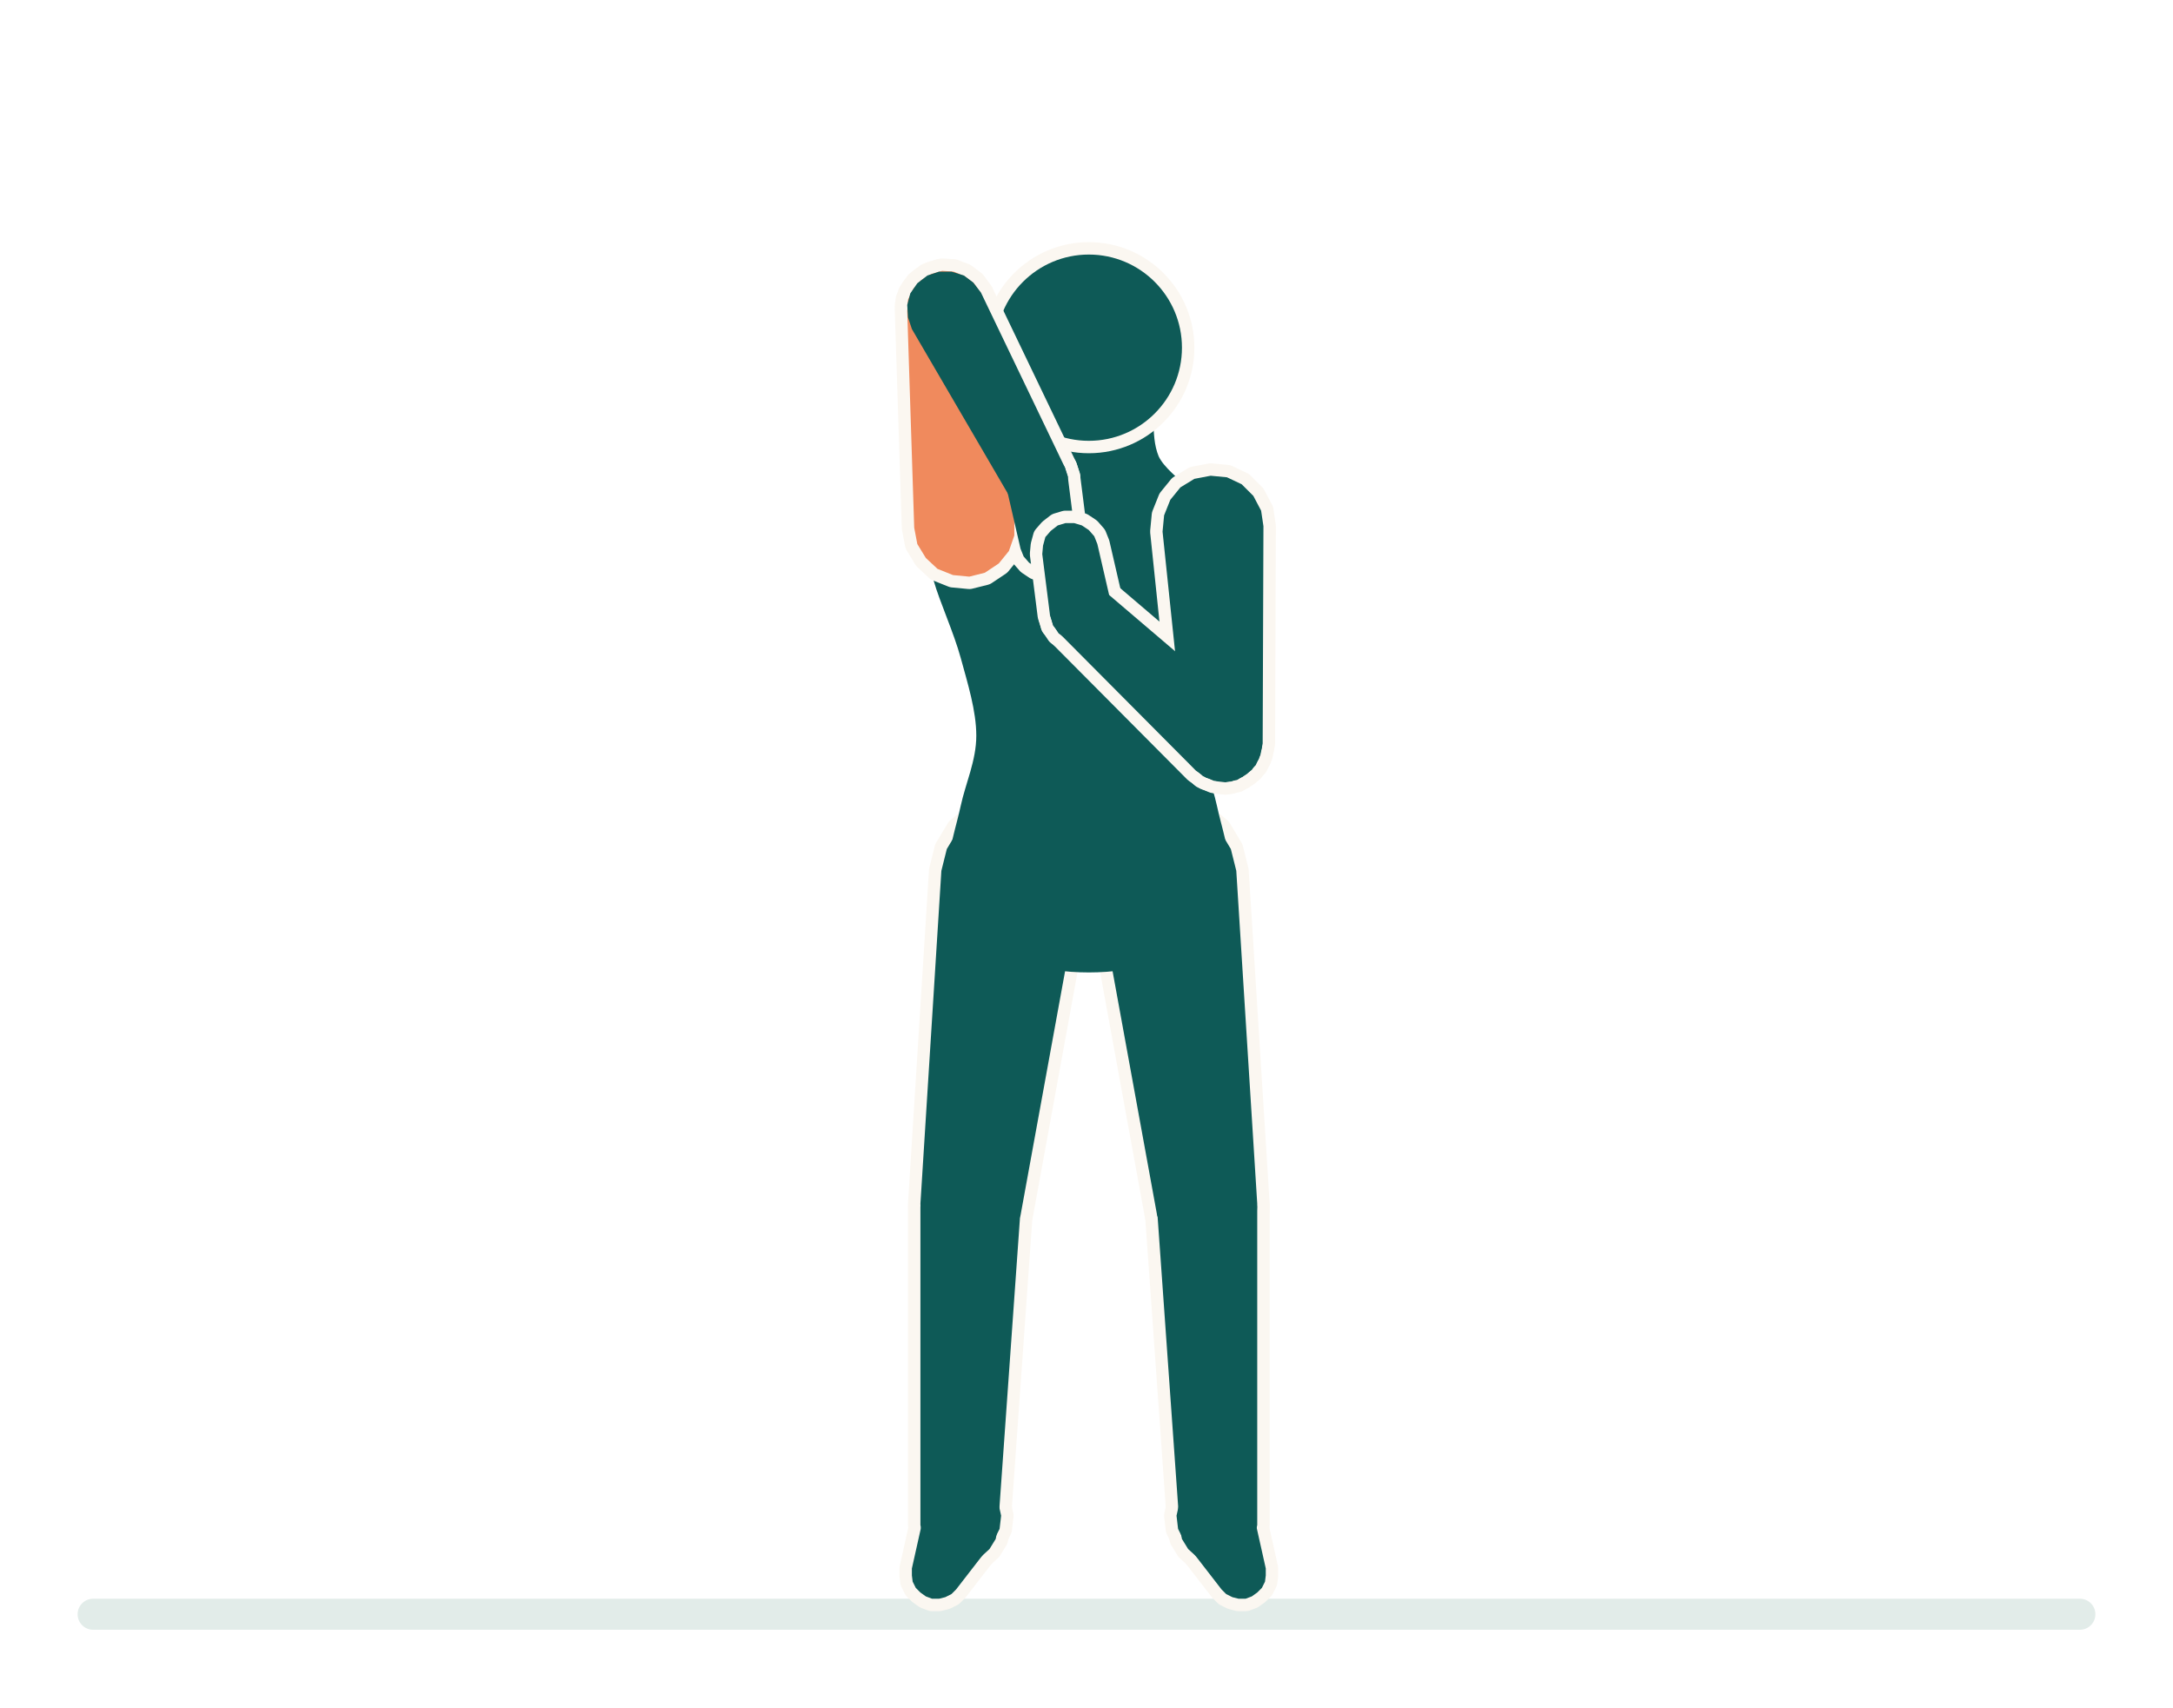
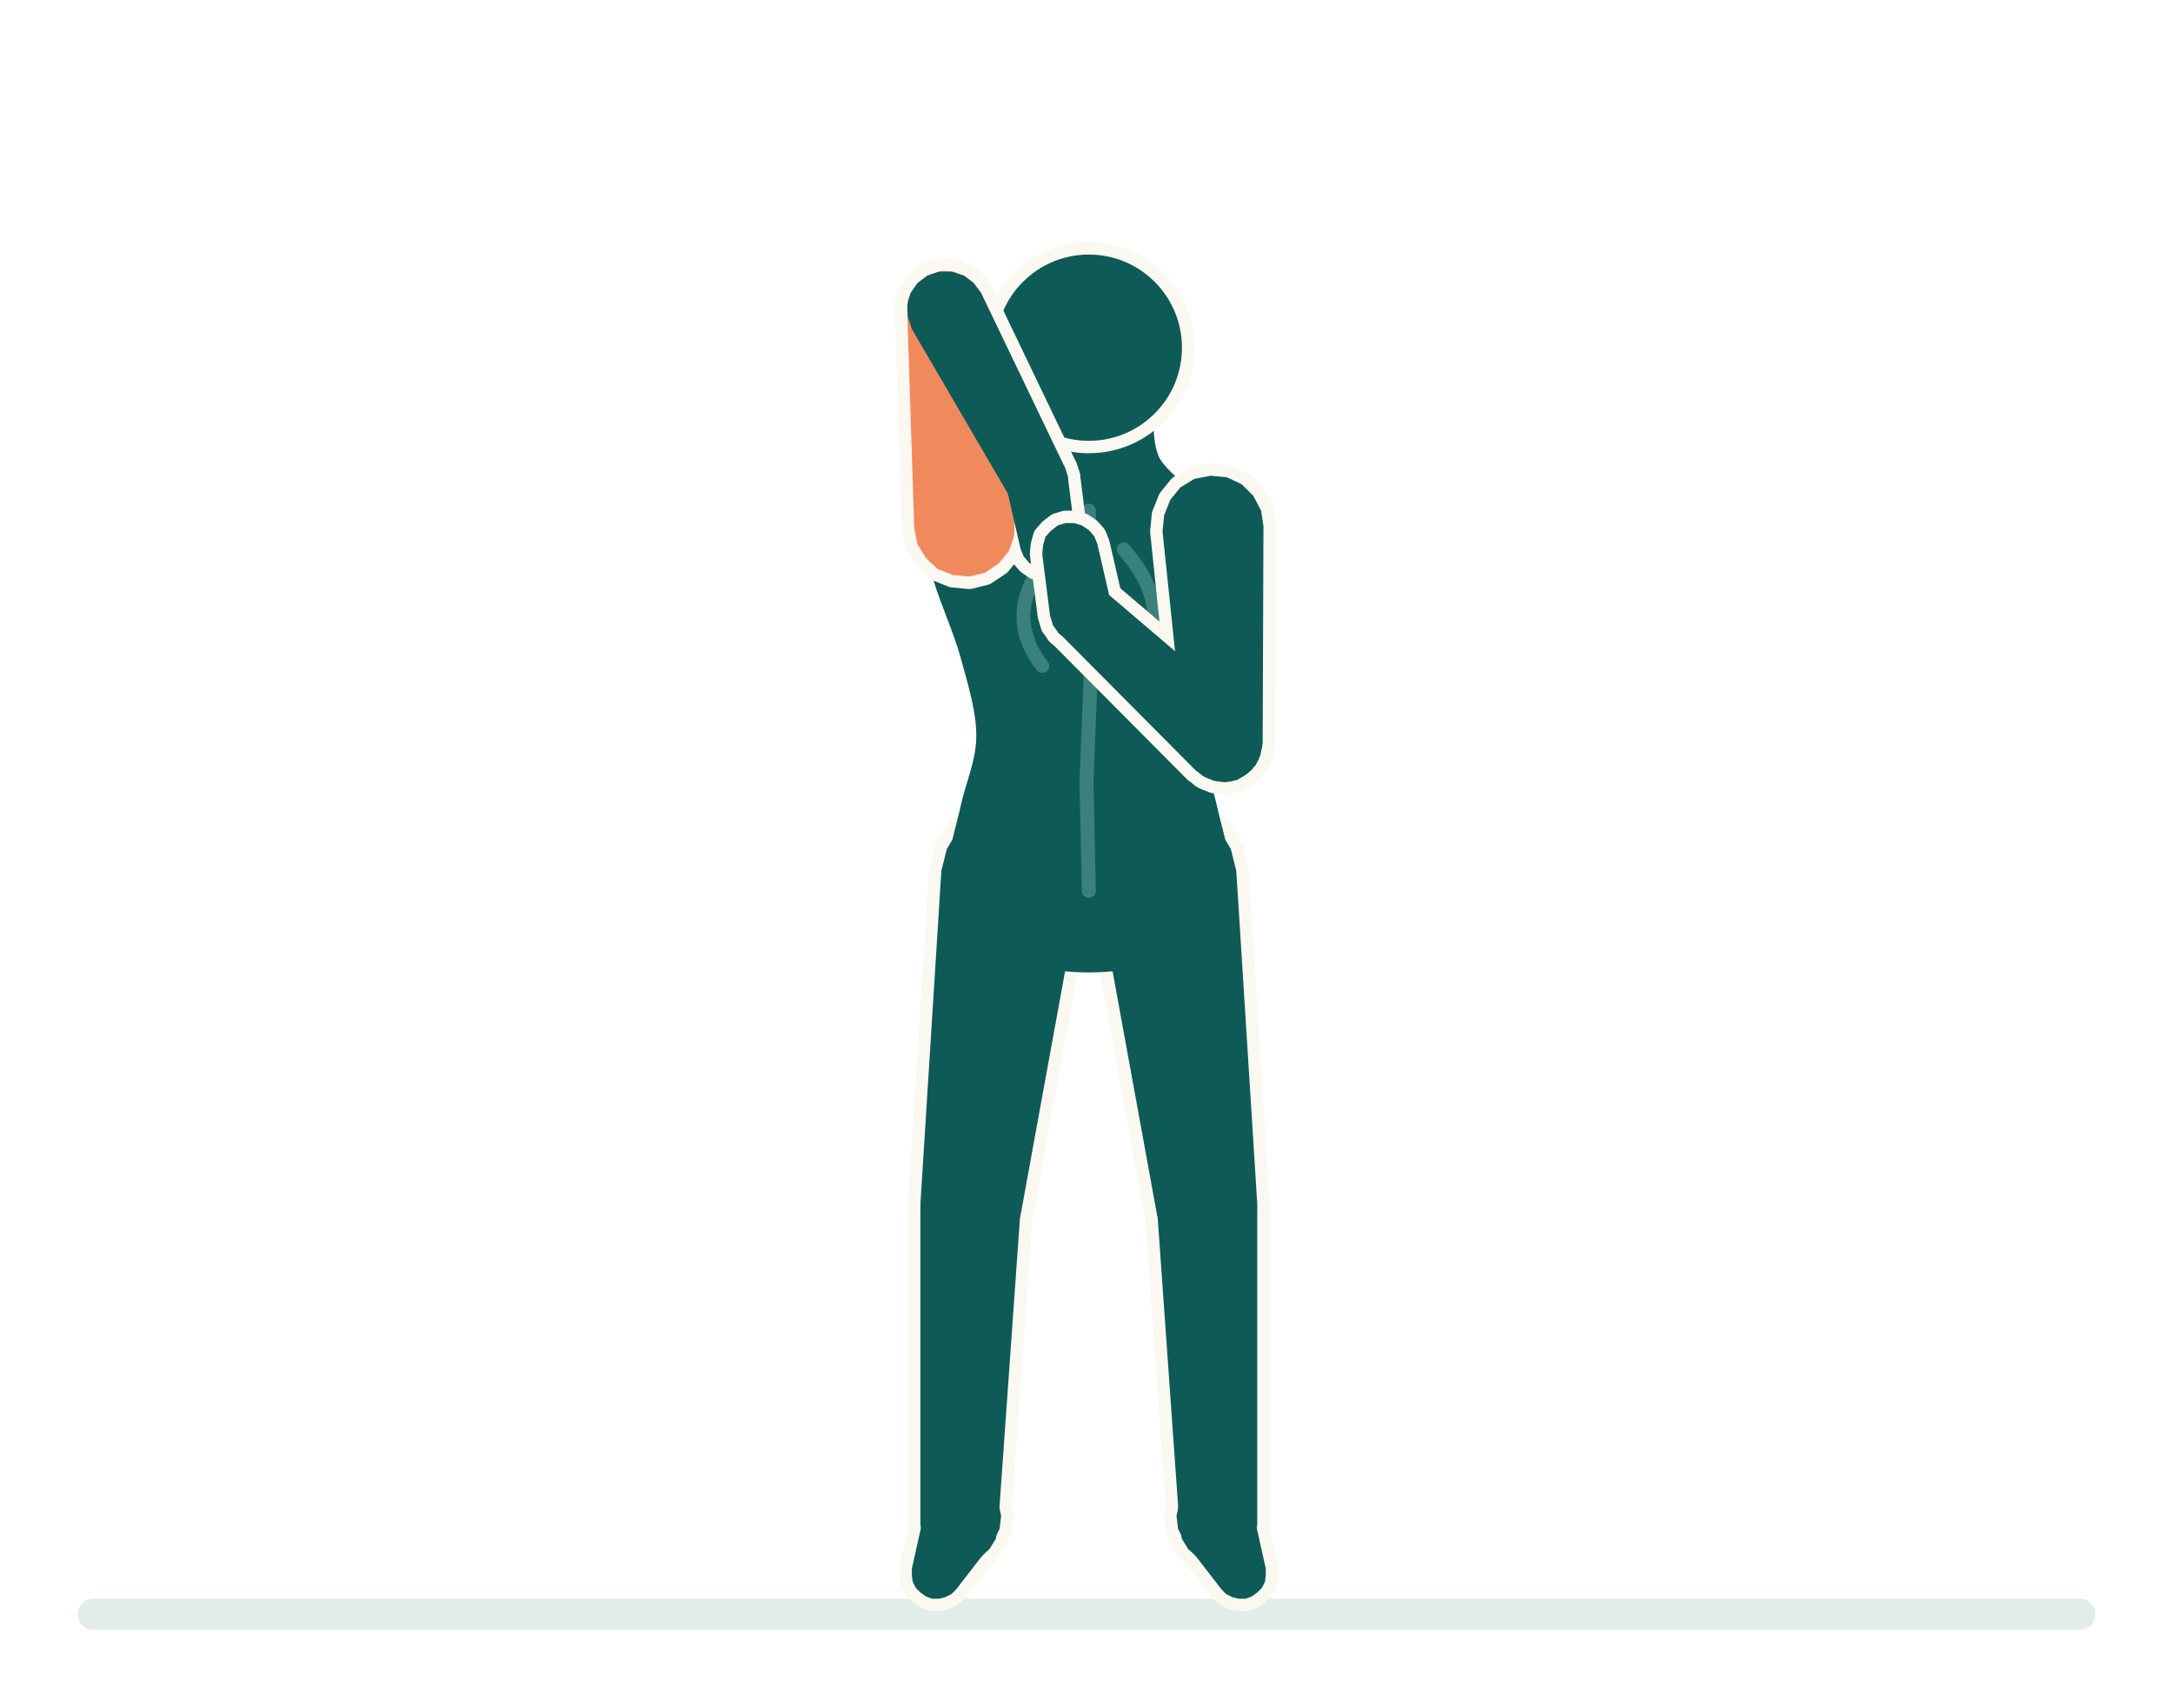
<svg xmlns="http://www.w3.org/2000/svg" viewBox="-140.3 -112.8 280 220" width="280" height="220">
  <defs>
    <clipPath id="ej-079-torso">
      <path d="M9 -50C13.3 -49.7 14.9 -49.4 17 -48.5C19.1 -47.6 21 -46.2 21.5 -44.5C22 -42.7 20.8 -40.7 20 -38C19.2 -35.2 17.4 -31.3 16.5 -28C15.6 -24.7 14.5 -21.2 14.5 -18C14.5 -14.8 15.9 -11.8 16.5 -9C17.1 -6.2 18.1 -3.5 18 -1C17.9 1.5 17.5 4 16 6C14.5 8 11.7 9.9 9 11C6.3 12.1 3 12.5 0 12.5C-3 12.5 -6.3 12.1 -9 11C-11.7 9.9 -14.5 8 -16 6C-17.5 4 -17.9 1.5 -18 -1C-18.1 -3.5 -17.1 -6.2 -16.5 -9C-15.9 -11.8 -14.5 -14.8 -14.5 -18C-14.5 -21.2 -15.6 -24.7 -16.5 -28C-17.4 -31.3 -19.2 -35.2 -20 -38C-20.8 -40.7 -22 -42.7 -21.5 -44.5C-21 -46.2 -19.1 -47.6 -17 -48.5C-14.9 -49.4 -13.3 -49.7 -9 -50C-4.7 -50.2 4.7 -50.2 9 -50Z" />
    </clipPath>
    <clipPath id="ej-079-cuello">
      <path d="M0 -38C-5 -38 -13.5 -42.8 -15 -45.5C-16.5 -48.2 -10.3 -51.2 -9 -54C-7.8 -56.9 -8.9 -60.3 -7.4 -62.6C-5.9 -64.9 -2.5 -68 0 -68C2.5 -68 5.9 -64.9 7.4 -62.6C8.9 -60.3 7.8 -56.9 9 -54C10.3 -51.2 16.5 -48.2 15 -45.5C13.5 -42.8 5 -38 0 -38Z" />
    </clipPath>
  </defs>
  <line x1="-128.3" y1="95.2" x2="127.7" y2="95.2" stroke="#E2ECE9" stroke-width="4" stroke-linecap="round" />
  <g>
    <path d="M-8.8 43.8L-9.5 45.7L-10.6 47.3L-12.2 48.4L-14.1 49.1L-16 49.1L-17.9 48.6L-19.6 47.5L-20.8 46L-21.6 44.2L-21.7 42.3L-19 -0.6L-18.3 -3.4L-16.8 -5.9L-14.5 -7.8L-11.8 -8.8L-8.9 -8.9L-6.1 -8.1L-3.7 -6.4L-2 -4.1L-1.1 -1.3L-1.1 1.6Z" fill="#FBF7F1" stroke="#FBF7F1" stroke-width="3.2" stroke-linejoin="round" />
    <path d="M-11.7 84L-12 85.5L-12.8 86.8L-13.9 87.8L-15.3 88.5L-16.8 88.7L-18.3 88.4L-19.7 87.6L-20.8 86.5L-21.4 85.2L-21.7 83.7L-21.7 42.7L-21.4 40.6L-20.4 38.8L-19 37.3L-17.1 36.4L-15 36.2L-13 36.6L-11.2 37.6L-9.8 39.2L-8.9 41.1L-8.8 43.1Z" fill="#FBF7F1" stroke="#FBF7F1" stroke-width="3.2" stroke-linejoin="round" />
    <path d="M-17.1 92L-17.7 92.6L-18.5 93L-19.3 93.2L-20.2 93.2L-21 92.9L-21.7 92.4L-22.3 91.8L-22.7 91L-22.8 90.2L-22.8 89.3L-21.1 81.7L-20.5 80.1L-19.2 78.7L-17.6 77.9L-15.9 77.8L-14.1 78.2L-12.7 79.2L-11.7 80.7L-11.3 82.5L-11.5 84.2L-12.3 85.8Z" fill="#FBF7F1" stroke="#FBF7F1" stroke-width="3.2" stroke-linejoin="round" />
    <path d="M-8.8 43.8L-9.5 45.7L-10.6 47.3L-12.2 48.4L-14.1 49.1L-16 49.1L-17.9 48.6L-19.6 47.5L-20.8 46L-21.6 44.2L-21.7 42.3L-19 -0.6L-18.3 -3.4L-16.8 -5.9L-14.5 -7.8L-11.8 -8.8L-8.9 -8.9L-6.1 -8.1L-3.7 -6.4L-2 -4.1L-1.1 -1.3L-1.1 1.6Z" fill="#0E5A57" />
    <path d="M-11.7 84L-12 85.5L-12.8 86.8L-13.9 87.8L-15.3 88.5L-16.8 88.7L-18.3 88.4L-19.7 87.6L-20.8 86.5L-21.4 85.2L-21.7 83.7L-21.7 42.7L-21.4 40.6L-20.4 38.8L-19 37.3L-17.1 36.4L-15 36.2L-13 36.6L-11.2 37.6L-9.8 39.2L-8.9 41.1L-8.8 43.1Z" fill="#0E5A57" />
    <path d="M-17.1 92L-17.7 92.6L-18.5 93L-19.3 93.2L-20.2 93.2L-21 92.9L-21.7 92.4L-22.3 91.8L-22.7 91L-22.8 90.2L-22.8 89.3L-21.1 81.7L-20.5 80.1L-19.2 78.7L-17.6 77.9L-15.9 77.8L-14.1 78.2L-12.7 79.2L-11.7 80.7L-11.3 82.5L-11.5 84.2L-12.3 85.8Z" fill="#0E5A57" />
  </g>
  <g>
    <path d="M21.7 42.3L21.6 44.2L20.8 46L19.6 47.5L17.9 48.6L16 49.1L14.1 49.1L12.2 48.4L10.6 47.3L9.5 45.7L8.8 43.8L1.1 1.6L1.1 -1.3L2 -4.1L3.7 -6.4L6.1 -8.1L8.9 -8.9L11.8 -8.8L14.5 -7.8L16.8 -5.9L18.3 -3.4L19 -0.6Z" fill="#FBF7F1" stroke="#FBF7F1" stroke-width="3.2" stroke-linejoin="round" />
    <path d="M21.7 83.7L21.4 85.2L20.8 86.5L19.7 87.6L18.3 88.4L16.8 88.7L15.3 88.5L13.9 87.8L12.8 86.8L12 85.5L11.7 84L8.8 43.1L8.9 41.1L9.8 39.2L11.2 37.6L13 36.6L15 36.2L17.1 36.4L19 37.3L20.4 38.8L21.4 40.6L21.7 42.7Z" fill="#FBF7F1" stroke="#FBF7F1" stroke-width="3.2" stroke-linejoin="round" />
    <path d="M22.8 89.3L22.8 90.2L22.7 91L22.3 91.8L21.7 92.4L21 92.9L20.2 93.2L19.3 93.2L18.5 93L17.7 92.6L17.1 92L12.3 85.8L11.5 84.2L11.3 82.5L11.7 80.7L12.7 79.2L14.1 78.2L15.9 77.8L17.6 77.9L19.2 78.7L20.5 80.1L21.1 81.7Z" fill="#FBF7F1" stroke="#FBF7F1" stroke-width="3.2" stroke-linejoin="round" />
    <path d="M21.7 42.3L21.6 44.2L20.8 46L19.6 47.5L17.9 48.6L16 49.1L14.1 49.1L12.2 48.4L10.6 47.3L9.5 45.7L8.8 43.8L1.1 1.6L1.1 -1.3L2 -4.1L3.7 -6.4L6.1 -8.1L8.9 -8.9L11.8 -8.8L14.5 -7.8L16.8 -5.9L18.3 -3.4L19 -0.6Z" fill="#0E5A57" />
    <path d="M21.7 83.7L21.4 85.2L20.8 86.5L19.7 87.6L18.3 88.4L16.8 88.7L15.3 88.5L13.9 87.8L12.8 86.8L12 85.5L11.7 84L8.8 43.1L8.9 41.1L9.8 39.2L11.2 37.6L13 36.6L15 36.2L17.1 36.4L19 37.3L20.4 38.8L21.4 40.6L21.7 42.7Z" fill="#0E5A57" />
    <path d="M22.8 89.3L22.8 90.2L22.7 91L22.3 91.8L21.7 92.4L21 92.9L20.2 93.2L19.3 93.2L18.5 93L17.7 92.6L17.1 92L12.3 85.8L11.5 84.2L11.3 82.5L11.7 80.7L12.7 79.2L14.1 78.2L15.9 77.8L17.6 77.9L19.2 78.7L20.5 80.1L21.1 81.7Z" fill="#0E5A57" />
  </g>
  <path d="M9 -50C13.3 -49.7 14.9 -49.4 17 -48.5C19.1 -47.6 21 -46.2 21.5 -44.5C22 -42.7 20.8 -40.7 20 -38C19.2 -35.2 17.4 -31.3 16.5 -28C15.6 -24.7 14.5 -21.2 14.5 -18C14.5 -14.8 15.9 -11.8 16.5 -9C17.1 -6.2 18.1 -3.5 18 -1C17.9 1.5 17.5 4 16 6C14.5 8 11.7 9.9 9 11C6.3 12.1 3 12.5 0 12.5C-3 12.5 -6.3 12.1 -9 11C-11.7 9.9 -14.5 8 -16 6C-17.5 4 -17.9 1.5 -18 -1C-18.1 -3.5 -17.1 -6.2 -16.5 -9C-15.9 -11.8 -14.5 -14.8 -14.5 -18C-14.5 -21.2 -15.6 -24.7 -16.5 -28C-17.4 -31.3 -19.2 -35.2 -20 -38C-20.8 -40.7 -22 -42.7 -21.5 -44.5C-21 -46.2 -19.1 -47.6 -17 -48.5C-14.9 -49.4 -13.3 -49.7 -9 -50C-4.7 -50.2 4.7 -50.2 9 -50Z" fill="#0E5A57" />
  <path d="M0 -38C-5 -38 -13.5 -42.8 -15 -45.5C-16.5 -48.2 -10.3 -51.2 -9 -54C-7.8 -56.9 -8.9 -60.3 -7.4 -62.6C-5.9 -64.9 -2.5 -68 0 -68C2.5 -68 5.9 -64.9 7.4 -62.6C8.9 -60.3 7.8 -56.9 9 -54C10.3 -51.2 16.5 -48.2 15 -45.5C13.5 -42.8 5 -38 0 -38Z" fill="#0E5A57" />
+   <g opacity=".9">
+     <path d="M0 -47L0.4 -30L-0.3 -12L0 2" fill="none" stroke="#3F8580" stroke-width="1.8" stroke-linecap="round" stroke-linejoin="round" />
+     <path d="M-4.5 -42Q-11.5 -34 -6 -27" fill="none" stroke="#3F8580" stroke-width="1.8" stroke-linecap="round" />
+     <path d="M4.5 -42Q11.5 -34 6 -27" fill="none" stroke="#3F8580" stroke-width="1.8" stroke-linecap="round" />
+   </g>
  <circle cx="0" cy="-68" r="12" fill="#0E5A57" stroke="#FBF7F1" stroke-width="3.2" paint-order="stroke" />
  <g>
    <path d="M-23.4 -72.7L-23.3 -74.2L-22.6 -75.6L-21.6 -76.7L-20.3 -77.5L-18.9 -77.9L-17.4 -77.8L-16 -77.2L-14.8 -76.3L-13.9 -75L-13.5 -73.6L-9.6 -45.9L-9.6 -43.8L-10.3 -41.8L-11.6 -40.2L-13.4 -39L-15.4 -38.5L-17.5 -38.7L-19.5 -39.5L-21 -40.9L-22.1 -42.7L-22.5 -44.8Z" fill="#FBF7F1" stroke="#FBF7F1" stroke-width="3.2" stroke-linejoin="round" />
    <path d="M-3.1 -52.6L-2.7 -51.4L-2.8 -50.2L-3.1 -49L-3.8 -48L-4.8 -47.3L-6 -46.9L-7.2 -46.9L-8.4 -47.2L-9.4 -47.9L-10.2 -48.8L-22.8 -70.4L-23.3 -71.9L-23.4 -73.5L-23 -75L-22.1 -76.3L-20.8 -77.3L-19.3 -77.8L-17.7 -77.8L-16.1 -77.3L-14.9 -76.4L-13.9 -75.1Z" fill="#FBF7F1" stroke="#FBF7F1" stroke-width="3.2" stroke-linejoin="round" />
    <path d="M-1.7 -43.4L-1.8 -42.3L-2.1 -41.3L-2.8 -40.4L-3.7 -39.7L-4.7 -39.4L-5.8 -39.4L-6.8 -39.7L-7.7 -40.3L-8.4 -41.1L-8.8 -42.1L-10.6 -49.9L-10.7 -51.2L-10.3 -52.5L-9.6 -53.5L-8.6 -54.3L-7.4 -54.8L-6.1 -54.8L-4.9 -54.4L-3.8 -53.6L-3.1 -52.6L-2.7 -51.3Z" fill="#FBF7F1" stroke="#FBF7F1" stroke-width="3.2" stroke-linejoin="round" />
    <path d="M-23.4 -72.7L-23.3 -74.2L-22.6 -75.6L-21.6 -76.7L-20.3 -77.5L-18.9 -77.9L-17.4 -77.8L-16 -77.2L-14.8 -76.3L-13.9 -75L-13.5 -73.6L-9.6 -45.9L-9.6 -43.8L-10.3 -41.8L-11.6 -40.2L-13.4 -39L-15.4 -38.5L-17.5 -38.7L-19.5 -39.5L-21 -40.9L-22.1 -42.7L-22.5 -44.8Z" fill="#F08A5D" />
    <path d="M-3.1 -52.6L-2.7 -51.4L-2.8 -50.2L-3.1 -49L-3.8 -48L-4.8 -47.3L-6 -46.9L-7.2 -46.9L-8.4 -47.2L-9.4 -47.9L-10.2 -48.8L-22.8 -70.4L-23.3 -71.9L-23.4 -73.5L-23 -75L-22.1 -76.3L-20.8 -77.3L-19.3 -77.8L-17.7 -77.8L-16.1 -77.3L-14.9 -76.4L-13.9 -75.1Z" fill="#0E5A57" />
    <path d="M-1.7 -43.4L-1.8 -42.3L-2.1 -41.3L-2.8 -40.4L-3.7 -39.7L-4.7 -39.4L-5.8 -39.4L-6.8 -39.7L-7.7 -40.3L-8.4 -41.1L-8.8 -42.1L-10.6 -49.9L-10.7 -51.2L-10.3 -52.5L-9.6 -53.5L-8.6 -54.3L-7.4 -54.8L-6.1 -54.8L-4.9 -54.4L-3.8 -53.6L-3.1 -52.6L-2.7 -51.3Z" fill="#0E5A57" />
  </g>
  <g>
    <path d="M22.4 -17L22.1 -15.5L21.5 -14.2L20.4 -13.1L19.1 -12.3L17.6 -12L16.1 -12.2L14.7 -12.8L13.6 -13.8L12.8 -15.1L12.4 -16.5L9.5 -44.3L9.7 -46.4L10.5 -48.4L11.8 -50L13.6 -51.1L15.7 -51.5L17.8 -51.3L19.7 -50.4L21.2 -48.9L22.2 -47L22.5 -45Z" fill="#FBF7F1" stroke="#FBF7F1" stroke-width="3.2" stroke-linejoin="round" />
    <path d="M-3.8 -31.2L-4.6 -32.2L-4.9 -33.3L-5 -34.5L-4.6 -35.7L-3.9 -36.7L-3 -37.5L-1.8 -37.9L-0.6 -38L0.6 -37.7L1.6 -37L20.6 -20.8L21.6 -19.6L22.2 -18.1L22.3 -16.5L21.9 -15L21 -13.6L19.8 -12.7L18.3 -12.1L16.7 -12.1L15.1 -12.6L13.8 -13.5Z" fill="#FBF7F1" stroke="#FBF7F1" stroke-width="3.2" stroke-linejoin="round" />
    <path d="M-6 -41.4L-5.9 -42.5L-5.6 -43.6L-4.9 -44.4L-4 -45.1L-3 -45.4L-1.9 -45.4L-0.9 -45.1L0 -44.5L0.7 -43.7L1.1 -42.7L2.9 -34.9L3 -33.6L2.6 -32.4L1.9 -31.3L0.9 -30.5L-0.3 -30.1L-1.6 -30L-2.8 -30.4L-3.9 -31.2L-4.6 -32.3L-5 -33.5Z" fill="#FBF7F1" stroke="#FBF7F1" stroke-width="3.2" stroke-linejoin="round" />
    <path d="M22.4 -17L22.1 -15.5L21.5 -14.2L20.4 -13.1L19.1 -12.3L17.6 -12L16.1 -12.2L14.7 -12.8L13.6 -13.8L12.8 -15.1L12.4 -16.5L9.5 -44.3L9.7 -46.4L10.5 -48.4L11.8 -50L13.6 -51.1L15.7 -51.5L17.8 -51.3L19.7 -50.4L21.2 -48.9L22.2 -47L22.5 -45Z" fill="#0E5A57" />
    <path d="M-3.8 -31.2L-4.6 -32.2L-4.9 -33.3L-5 -34.5L-4.6 -35.7L-3.9 -36.7L-3 -37.5L-1.8 -37.9L-0.6 -38L0.6 -37.7L1.6 -37L20.6 -20.8L21.6 -19.6L22.2 -18.1L22.3 -16.5L21.9 -15L21 -13.6L19.8 -12.7L18.3 -12.1L16.7 -12.1L15.1 -12.6L13.8 -13.5Z" fill="#0E5A57" />
    <path d="M-6 -41.4L-5.9 -42.5L-5.6 -43.6L-4.9 -44.4L-4 -45.1L-3 -45.4L-1.9 -45.4L-0.9 -45.1L0 -44.5L0.7 -43.7L1.1 -42.7L2.9 -34.9L3 -33.6L2.6 -32.4L1.9 -31.3L0.9 -30.5L-0.3 -30.1L-1.6 -30L-2.8 -30.4L-3.9 -31.2L-4.6 -32.3L-5 -33.5Z" fill="#0E5A57" />
  </g>
</svg>
